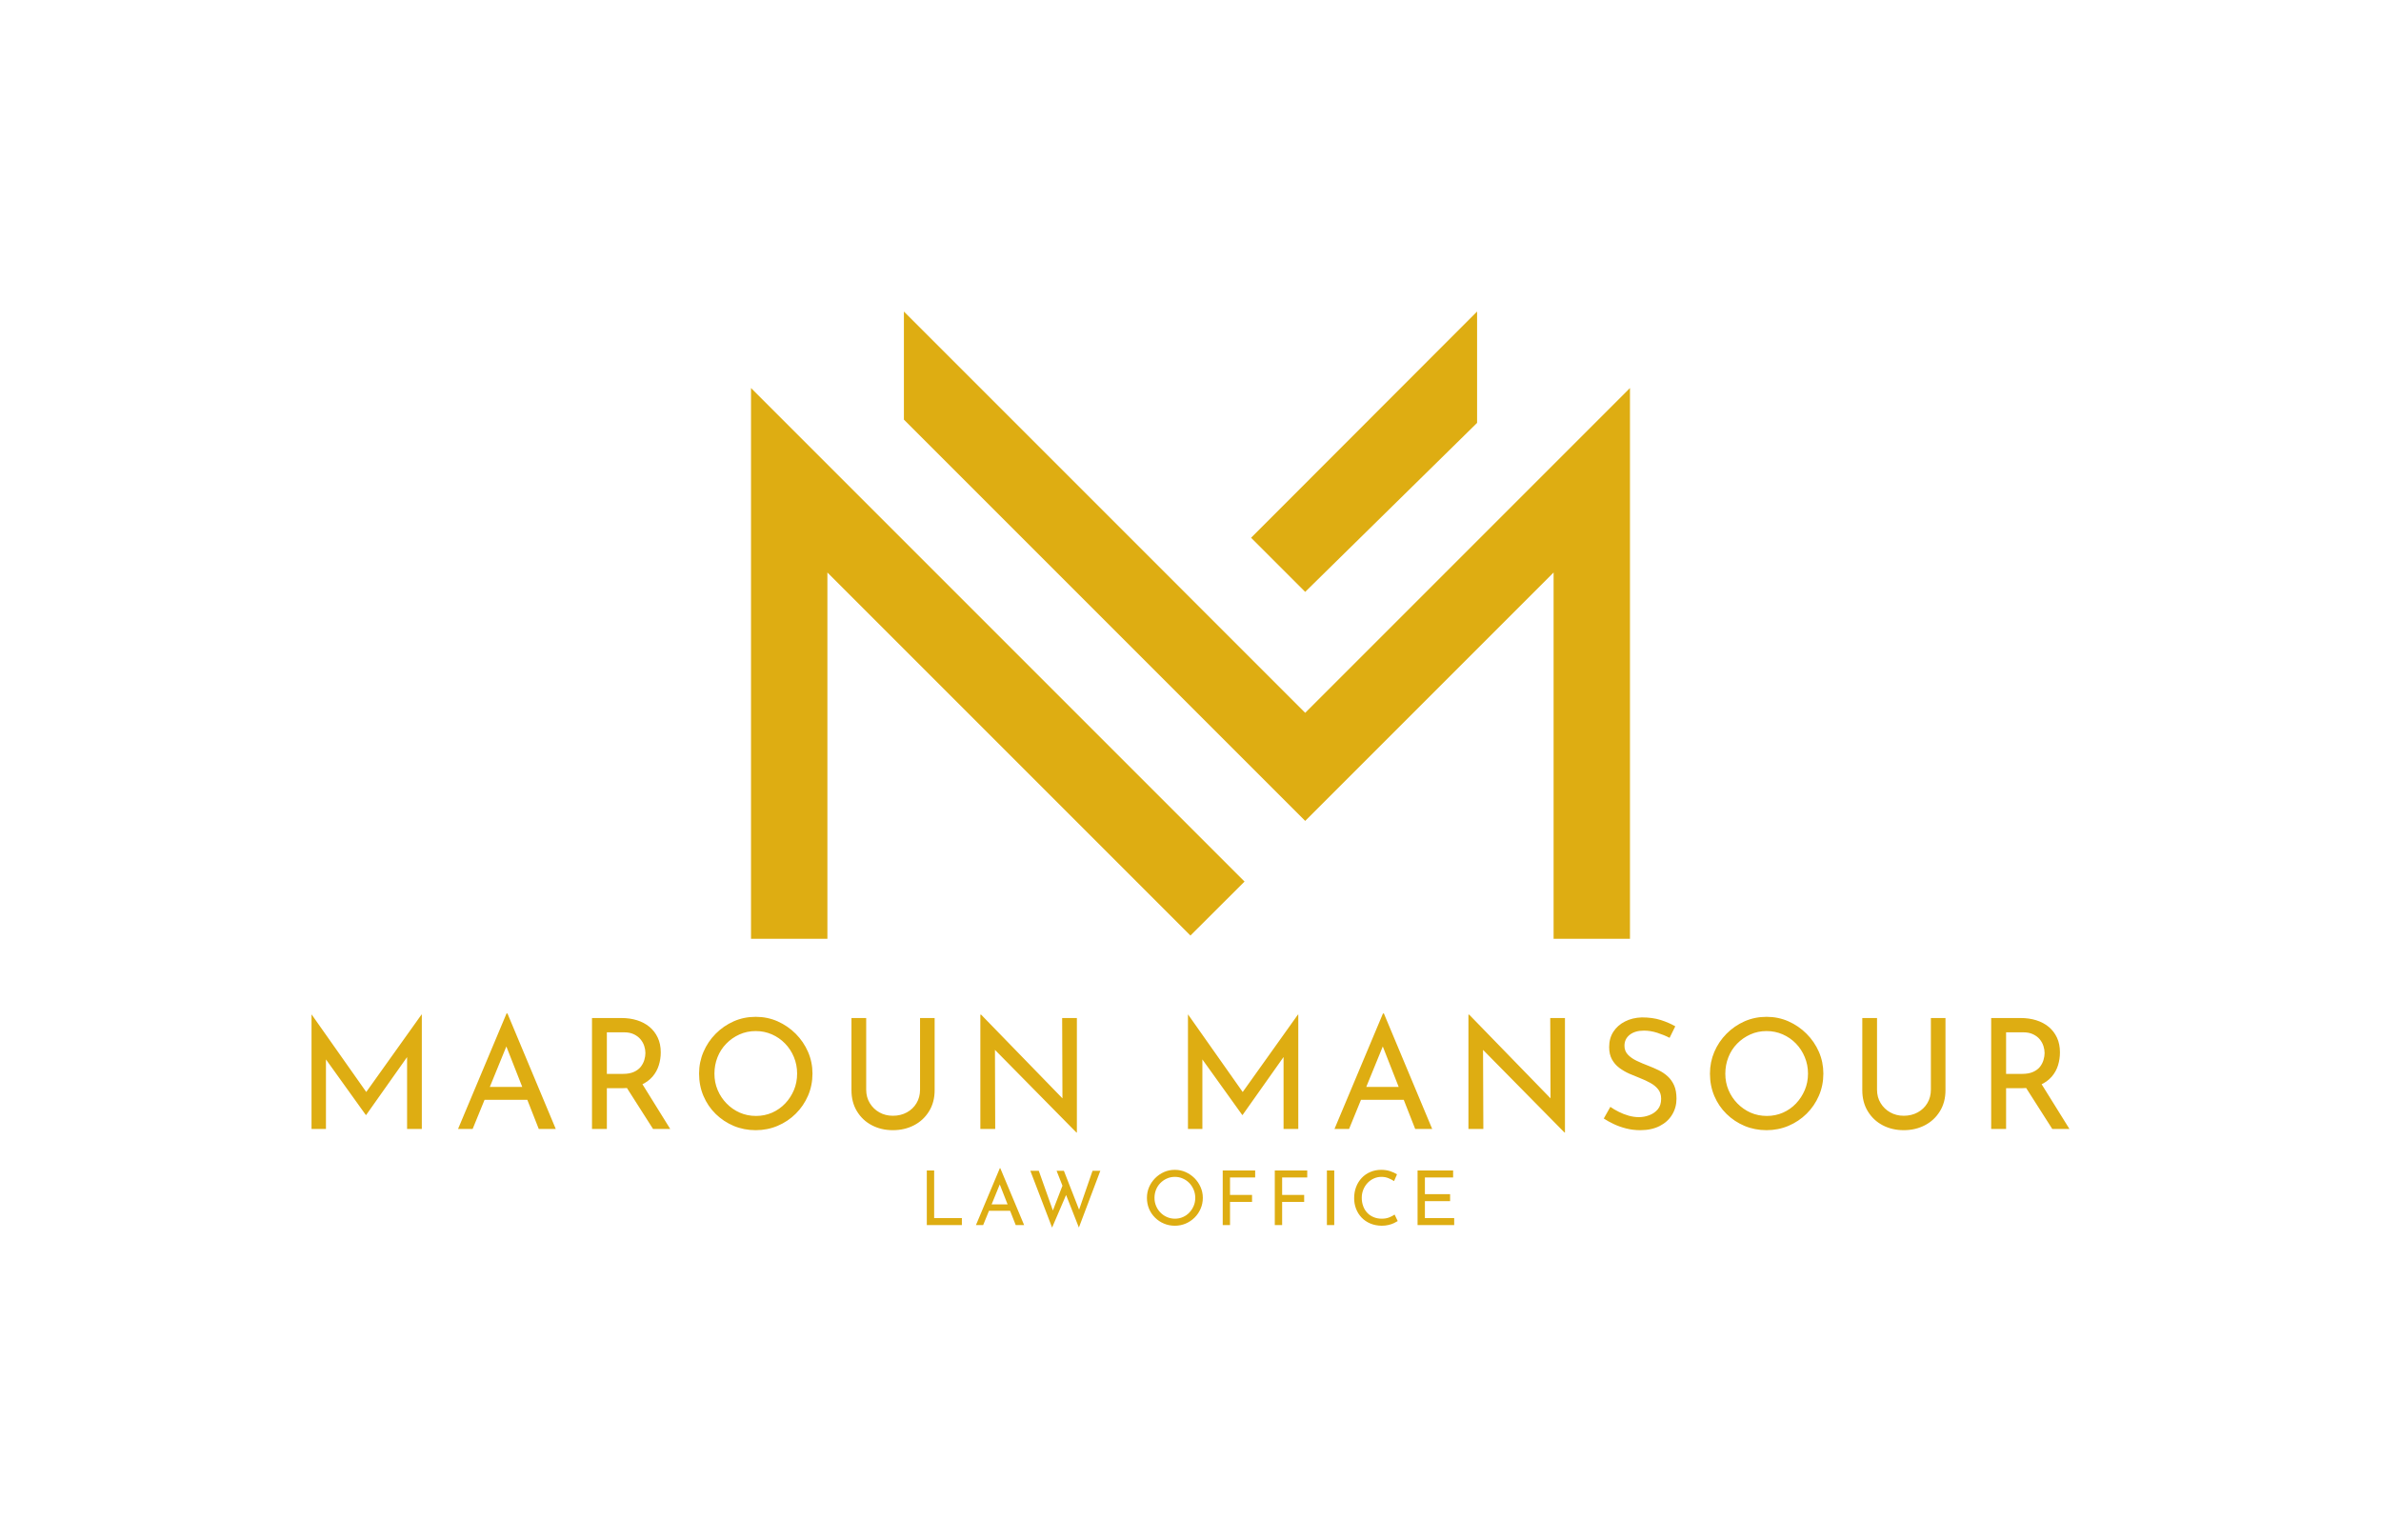
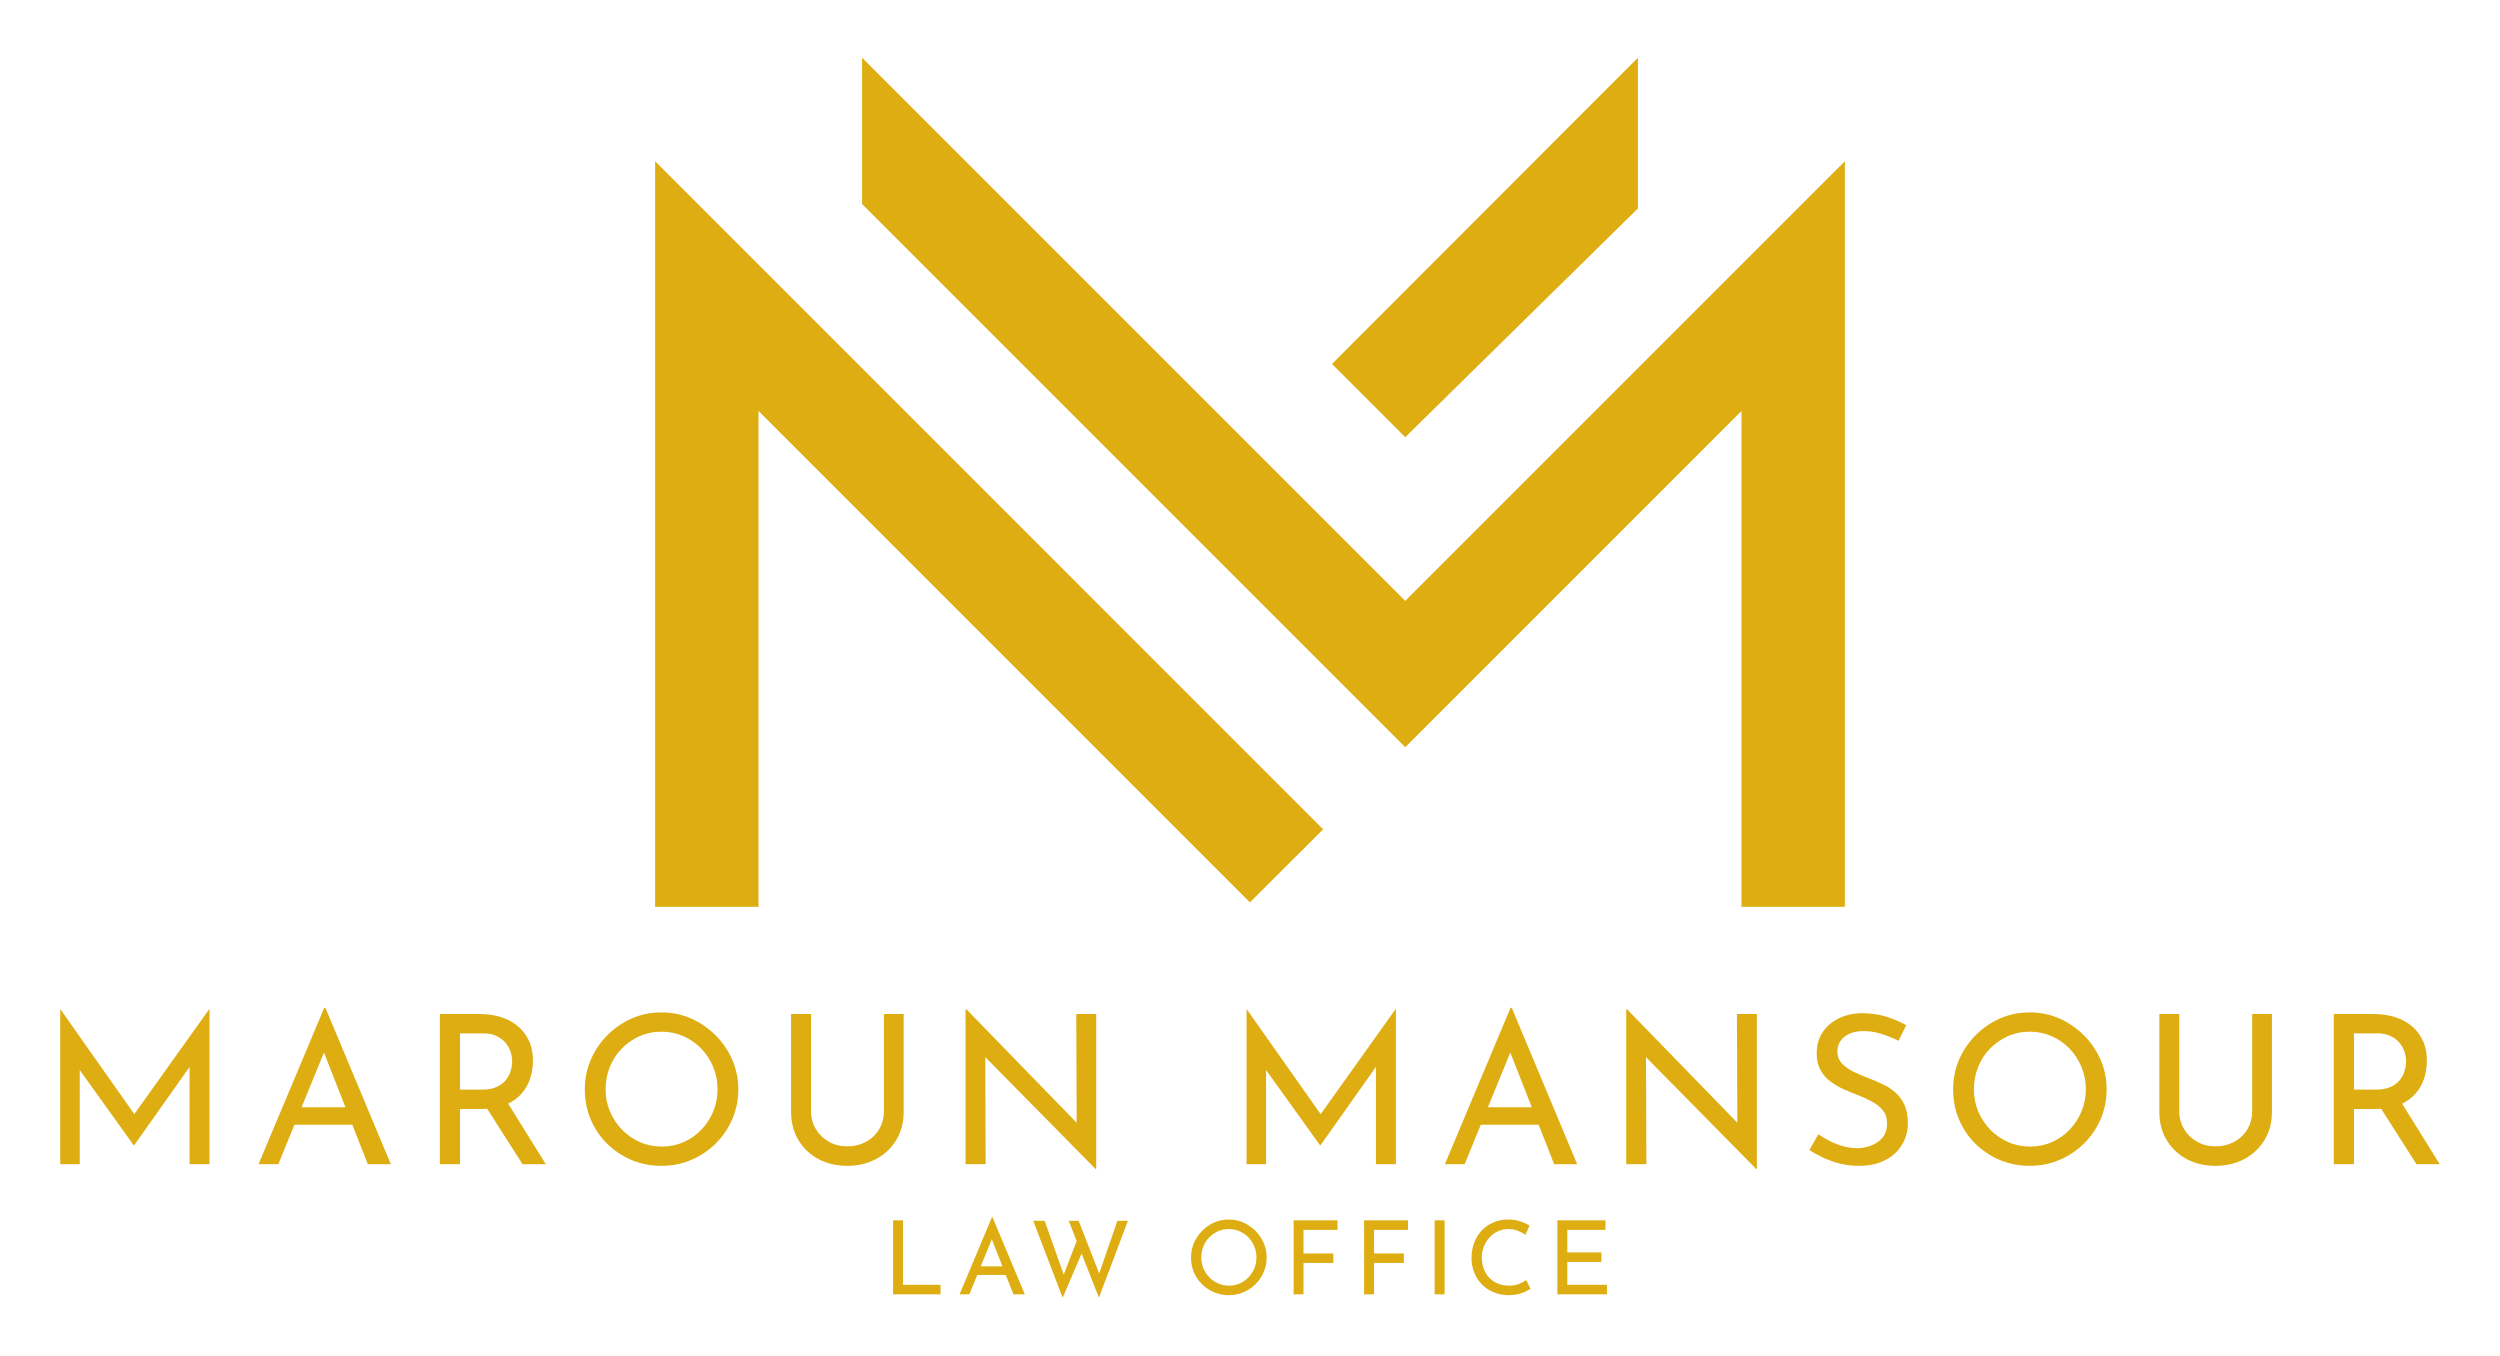
- <svg xmlns="http://www.w3.org/2000/svg" viewBox="20 114.578 535 345.841">
+ <svg xmlns="http://www.w3.org/2000/svg" viewBox="80 175 415 225">
  <g transform="rotate(0 287.5 255.0537)">
    <svg version="1.1" id="Layer_1" x="188.75" y="184.578" viewBox="57.9 38.5 726.1 518.2" xml:space="preserve" height="140.95" width="197.5" preserveAspectRatio="xMinYMin" enable-background="new 0 0 841.9 595.3" style="overflow: visible;">
      <polygon points="57.9,556.7 57.9,101.7 465.6,509.4 420.9,554 121,254.1 121,556.7  " style="fill-opacity: 1; fill: #dead12;" />
      <polygon points="720.9,556.7 720.9,254.1 515.7,459.3 184.2,127.8 184.2,38.5 515.7,370 784,101.7 784,556.7  " style="fill-opacity: 1; fill: #dead12;" />
      <polygon points="471,225.4 657.7,38.5 657.7,130.5 515.7,270.1  " style="fill-opacity: 1; fill: #dead12;" />
    </svg>
  </g>
  <g transform="rotate(0 287.5 383.7444)">
    <svg y="377.069" viewBox="1.77 -0.05 118.5 13.35" x="228.25" height="13.35" width="118.5" style="overflow: visible;">
      <g fill="#dead12" fill-opacity="1" style="">
        <path d="M1.77 12.74L1.77 0.46L3.42 0.46L3.42 11.16L9.65 11.16L9.65 12.74L1.77 12.74ZM14.43 12.74L12.81 12.74L18.18-0.05L18.28-0.05L23.64 12.74L21.75 12.74L17.74 2.53L18.91 1.77L14.43 12.74ZM15.48 9.52L15.96 8.09L20.53 8.09L21.07 9.52L15.48 9.52ZM29.92 13.30L25.03 0.53L26.93 0.53L30.26 9.91L29.97 9.79L32.40 3.50L33.17 5.73L29.92 13.30ZM35.94 13.29L30.93 0.53L32.57 0.53L36.18 9.77L35.84 9.70L39.01 0.53L40.76 0.53L35.94 13.29ZM51.23 6.61L51.23 6.61Q51.23 5.34 51.71 4.21Q52.20 3.08 53.07 2.20Q53.93 1.33 55.06 0.82Q56.19 0.32 57.50 0.32L57.50 0.32Q58.79 0.32 59.92 0.82Q61.05 1.33 61.93 2.20Q62.80 3.08 63.29 4.21Q63.79 5.34 63.79 6.61L63.79 6.61Q63.79 7.92 63.29 9.06Q62.80 10.20 61.94 11.05Q61.07 11.91 59.93 12.40Q58.79 12.88 57.50 12.88L57.50 12.88Q56.19 12.88 55.06 12.40Q53.93 11.93 53.07 11.08Q52.20 10.23 51.71 9.09Q51.23 7.95 51.23 6.61ZM52.93 6.63L52.93 6.63Q52.93 7.60 53.29 8.44Q53.64 9.28 54.27 9.92Q54.90 10.57 55.73 10.93Q56.57 11.30 57.53 11.30L57.53 11.30Q58.49 11.30 59.32 10.93Q60.15 10.57 60.76 9.92Q61.37 9.28 61.73 8.44Q62.09 7.60 62.09 6.61L62.09 6.61Q62.09 5.64 61.73 4.78Q61.37 3.93 60.75 3.28Q60.12 2.63 59.28 2.27Q58.45 1.90 57.50 1.90L57.50 1.90Q56.53 1.90 55.70 2.28Q54.87 2.65 54.24 3.30Q53.61 3.94 53.27 4.80Q52.93 5.66 52.93 6.63ZM68.26 12.74L68.26 0.46L75.55 0.46L75.55 2.04L69.90 2.04L69.90 5.96L74.85 5.96L74.85 7.53L69.90 7.53L69.90 12.74L68.26 12.74ZM79.96 12.74L79.96 0.46L87.25 0.46L87.25 2.04L81.61 2.04L81.61 5.96L86.56 5.96L86.56 7.53L81.61 7.53L81.61 12.74L79.96 12.74ZM91.67 12.74L91.67 0.46L93.32 0.46L93.32 12.74L91.67 12.74ZM106.88 10.37L107.58 11.83Q107.27 12.03 106.74 12.29Q106.22 12.54 105.51 12.71Q104.81 12.88 103.97 12.88L103.97 12.88Q102.55 12.86 101.40 12.37Q100.25 11.88 99.45 11.03Q98.65 10.18 98.22 9.07Q97.79 7.95 97.79 6.69L97.79 6.69Q97.79 5.32 98.24 4.15Q98.69 2.99 99.50 2.13Q100.32 1.27 101.43 0.80Q102.55 0.32 103.87 0.32L103.87 0.32Q104.98 0.32 105.88 0.62Q106.78 0.92 107.42 1.33L107.42 1.33L106.76 2.85Q106.25 2.51 105.53 2.21Q104.81 1.90 103.92 1.90L103.92 1.90Q103.02 1.90 102.22 2.26Q101.42 2.62 100.81 3.26Q100.20 3.91 99.85 4.77Q99.50 5.62 99.50 6.61L99.50 6.61Q99.50 7.61 99.82 8.47Q100.13 9.33 100.72 9.96Q101.31 10.59 102.14 10.94Q102.97 11.30 104.01 11.30L104.01 11.30Q104.94 11.30 105.67 11.01Q106.40 10.72 106.88 10.37L106.88 10.37ZM112.04 12.74L112.04 0.46L120.03 0.46L120.03 2.04L113.69 2.04L113.69 5.78L119.35 5.78L119.35 7.36L113.69 7.36L113.69 11.16L120.27 11.16L120.27 12.74L112.04 12.74Z" transform="translate(0, 0)" />
      </g>
    </svg>
  </g>
  <g transform="rotate(0 287.5 355.674)">
    <svg y="342.299" viewBox="3.59 -0.1 395 26.75" x="90" height="26.75" width="395" style="overflow: visible;">
      <g fill="#dead12" fill-opacity="1" style="">
        <path d="M6.83 25.86L3.59 25.86L3.59 0.14L3.62 0.14L16.69 18.69L15.27 18.41L28.31 0.14L28.37 0.14L28.37 25.86L25.06 25.86L25.06 7.72L25.27 9.41L15.86 22.72L15.79 22.72L6.24 9.41L6.83 7.86L6.83 25.86ZM39.79 25.86L36.51 25.86L47.41-0.10L47.61-0.10L58.47 25.86L54.65 25.86L46.51 5.14L48.89 3.59L39.79 25.86ZM41.92 19.31L42.89 16.41L52.16 16.41L53.27 19.31L41.92 19.31ZM66.61 0.93L73.23 0.93Q75.13 0.93 76.73 1.43Q78.33 1.93 79.52 2.91Q80.71 3.90 81.38 5.33Q82.06 6.76 82.06 8.65L82.06 8.65Q82.06 10.14 81.62 11.55Q81.19 12.96 80.19 14.12Q79.19 15.27 77.59 15.98Q75.99 16.69 73.64 16.69L73.64 16.69L69.95 16.69L69.95 25.86L66.61 25.86L66.61 0.93ZM69.95 13.48L73.57 13.48Q75.06 13.48 76.04 13.03Q77.02 12.58 77.57 11.88Q78.12 11.17 78.37 10.34Q78.61 9.52 78.61 8.79L78.61 8.79Q78.61 8.03 78.35 7.22Q78.09 6.41 77.52 5.72Q76.95 5.03 76.04 4.59Q75.13 4.14 73.82 4.14L73.82 4.14L69.95 4.14L69.95 13.48ZM73.71 15.48L77.68 15.38L84.19 25.86L80.33 25.86L73.71 15.48ZM90.67 13.41L90.67 13.41Q90.67 10.83 91.66 8.53Q92.64 6.24 94.40 4.46Q96.16 2.69 98.45 1.67Q100.74 0.66 103.40 0.66L103.40 0.66Q106.02 0.66 108.31 1.67Q110.60 2.69 112.38 4.46Q114.15 6.24 115.15 8.53Q116.15 10.83 116.15 13.41L116.15 13.41Q116.15 16.07 115.15 18.38Q114.15 20.69 112.39 22.43Q110.64 24.17 108.33 25.15Q106.02 26.13 103.40 26.13L103.40 26.13Q100.74 26.13 98.45 25.17Q96.16 24.20 94.40 22.48Q92.64 20.76 91.66 18.45Q90.67 16.14 90.67 13.41ZM94.12 13.45L94.12 13.45Q94.12 15.41 94.85 17.12Q95.57 18.82 96.85 20.13Q98.12 21.44 99.81 22.19Q101.50 22.93 103.47 22.93L103.47 22.93Q105.40 22.93 107.09 22.19Q108.77 21.44 110.02 20.13Q111.26 18.82 111.98 17.12Q112.70 15.41 112.70 13.41L112.70 13.41Q112.70 11.45 111.98 9.71Q111.26 7.96 109.98 6.65Q108.71 5.34 107.02 4.60Q105.33 3.86 103.40 3.86L103.40 3.86Q101.43 3.86 99.74 4.62Q98.05 5.38 96.78 6.69Q95.50 8.00 94.81 9.74Q94.12 11.48 94.12 13.45ZM128.22 0.93L128.22 17.03Q128.22 18.72 129.03 20.05Q129.84 21.38 131.18 22.13Q132.53 22.89 134.22 22.89L134.22 22.89Q135.98 22.89 137.36 22.13Q138.74 21.38 139.53 20.05Q140.32 18.72 140.32 17.03L140.32 17.03L140.32 0.93L143.60 0.93L143.60 17.14Q143.60 19.86 142.34 21.89Q141.08 23.93 138.96 25.03Q136.84 26.13 134.22 26.13L134.22 26.13L134.22 26.13Q131.60 26.13 129.50 25.03Q127.39 23.93 126.15 21.89Q124.91 19.86 124.91 17.14L124.91 17.14L124.91 0.93L128.22 0.93ZM175.56 26.65L175.45 26.65L156.18 7.10L157.15 7.34L157.21 25.86L153.87 25.86L153.87 0.17L154.04 0.17L173.11 19.79L172.32 19.62L172.25 0.93L175.56 0.93L175.56 26.65ZM203.76 25.86L200.52 25.86L200.52 0.14L200.55 0.14L213.62 18.69L212.21 18.41L225.24 0.14L225.31 0.14L225.31 25.86L222.00 25.86L222.00 7.72L222.20 9.41L212.79 22.72L212.72 22.72L203.17 9.41L203.76 7.86L203.76 25.86ZM236.72 25.86L233.44 25.86L244.34-0.10L244.54-0.10L255.40 25.86L251.58 25.86L243.44 5.14L245.82 3.59L236.72 25.86ZM238.86 19.31L239.82 16.41L249.10 16.41L250.20 19.31L238.86 19.31ZM285.23 26.65L285.12 26.65L265.85 7.10L266.82 7.34L266.89 25.86L263.54 25.86L263.54 0.17L263.71 0.17L282.78 19.79L281.99 19.62L281.92 0.93L285.23 0.93L285.23 26.65ZM310.02 2.79L308.74 5.38Q307.46 4.72 305.95 4.24Q304.43 3.76 302.98 3.76L302.98 3.76Q300.98 3.76 299.79 4.69Q298.60 5.62 298.60 7.17L298.60 7.17Q298.60 8.34 299.36 9.15Q300.12 9.96 301.36 10.55Q302.60 11.14 303.95 11.65L303.95 11.65Q305.12 12.10 306.26 12.65Q307.40 13.20 308.31 14.03Q309.22 14.86 309.76 16.07Q310.29 17.27 310.29 19.07L310.29 19.07Q310.29 21.03 309.31 22.65Q308.33 24.27 306.50 25.20Q304.67 26.13 302.16 26.13L302.16 26.13Q300.50 26.13 299.00 25.75Q297.50 25.37 296.23 24.77Q294.95 24.17 293.95 23.51L293.95 23.51L295.43 20.89Q296.26 21.48 297.33 22.01Q298.40 22.55 299.57 22.88Q300.74 23.20 301.85 23.20L301.85 23.20Q303.02 23.20 304.17 22.77Q305.33 22.34 306.09 21.44Q306.84 20.55 306.84 19.07L306.84 19.07Q306.84 17.79 306.17 16.95Q305.50 16.10 304.40 15.50Q303.29 14.89 302.05 14.41L302.05 14.41Q300.88 13.96 299.67 13.43Q298.47 12.89 297.43 12.12Q296.40 11.34 295.78 10.21Q295.16 9.07 295.16 7.45L295.16 7.45Q295.16 5.48 296.10 4.02Q297.05 2.55 298.71 1.71Q300.36 0.86 302.50 0.79L302.50 0.79Q304.91 0.79 306.76 1.38Q308.60 1.97 310.02 2.79L310.02 2.79ZM317.81 13.41L317.81 13.41Q317.81 10.83 318.79 8.53Q319.77 6.24 321.53 4.46Q323.29 2.69 325.58 1.67Q327.88 0.66 330.53 0.66L330.53 0.66Q333.15 0.66 335.44 1.67Q337.74 2.69 339.51 4.46Q341.29 6.24 342.29 8.53Q343.29 10.83 343.29 13.41L343.29 13.41Q343.29 16.07 342.29 18.38Q341.29 20.69 339.53 22.43Q337.77 24.17 335.46 25.15Q333.15 26.13 330.53 26.13L330.53 26.13Q327.88 26.13 325.58 25.17Q323.29 24.20 321.53 22.48Q319.77 20.76 318.79 18.45Q317.81 16.14 317.81 13.41ZM321.26 13.45L321.26 13.45Q321.26 15.41 321.98 17.12Q322.70 18.82 323.98 20.13Q325.26 21.44 326.94 22.19Q328.63 22.93 330.60 22.93L330.60 22.93Q332.53 22.93 334.22 22.19Q335.91 21.44 337.15 20.13Q338.39 18.82 339.11 17.12Q339.84 15.41 339.84 13.41L339.84 13.41Q339.84 11.45 339.11 9.71Q338.39 7.96 337.12 6.65Q335.84 5.34 334.15 4.60Q332.46 3.86 330.53 3.86L330.53 3.86Q328.56 3.86 326.88 4.62Q325.19 5.38 323.91 6.69Q322.63 8.00 321.95 9.74Q321.26 11.48 321.26 13.45ZM355.35 0.93L355.35 17.03Q355.35 18.72 356.16 20.05Q356.97 21.38 358.32 22.13Q359.66 22.89 361.35 22.89L361.35 22.89Q363.11 22.89 364.49 22.13Q365.87 21.38 366.66 20.05Q367.45 18.72 367.45 17.03L367.45 17.03L367.45 0.93L370.73 0.93L370.73 17.14Q370.73 19.86 369.47 21.89Q368.21 23.93 366.09 25.03Q363.97 26.13 361.35 26.13L361.35 26.13L361.35 26.13Q358.73 26.13 356.63 25.03Q354.53 23.93 353.28 21.89Q352.04 19.86 352.04 17.14L352.04 17.14L352.04 0.93L355.35 0.93ZM381.00 0.93L387.62 0.93Q389.52 0.93 391.12 1.43Q392.73 1.93 393.92 2.91Q395.11 3.90 395.78 5.33Q396.45 6.76 396.45 8.65L396.45 8.65Q396.45 10.14 396.02 11.55Q395.59 12.96 394.59 14.12Q393.59 15.27 391.99 15.98Q390.38 16.69 388.04 16.69L388.04 16.69L384.35 16.69L384.35 25.86L381.00 25.86L381.00 0.93ZM384.35 13.48L387.97 13.48Q389.45 13.48 390.43 13.03Q391.42 12.58 391.97 11.88Q392.52 11.17 392.76 10.34Q393.00 9.52 393.00 8.79L393.00 8.79Q393.00 8.03 392.74 7.22Q392.48 6.41 391.92 5.72Q391.35 5.03 390.43 4.59Q389.52 4.14 388.21 4.14L388.21 4.14L384.35 4.14L384.35 13.48ZM388.11 15.48L392.07 15.38L398.59 25.86L394.73 25.86L388.11 15.48Z" transform="translate(0, 0)" />
      </g>
    </svg>
  </g>
</svg>
